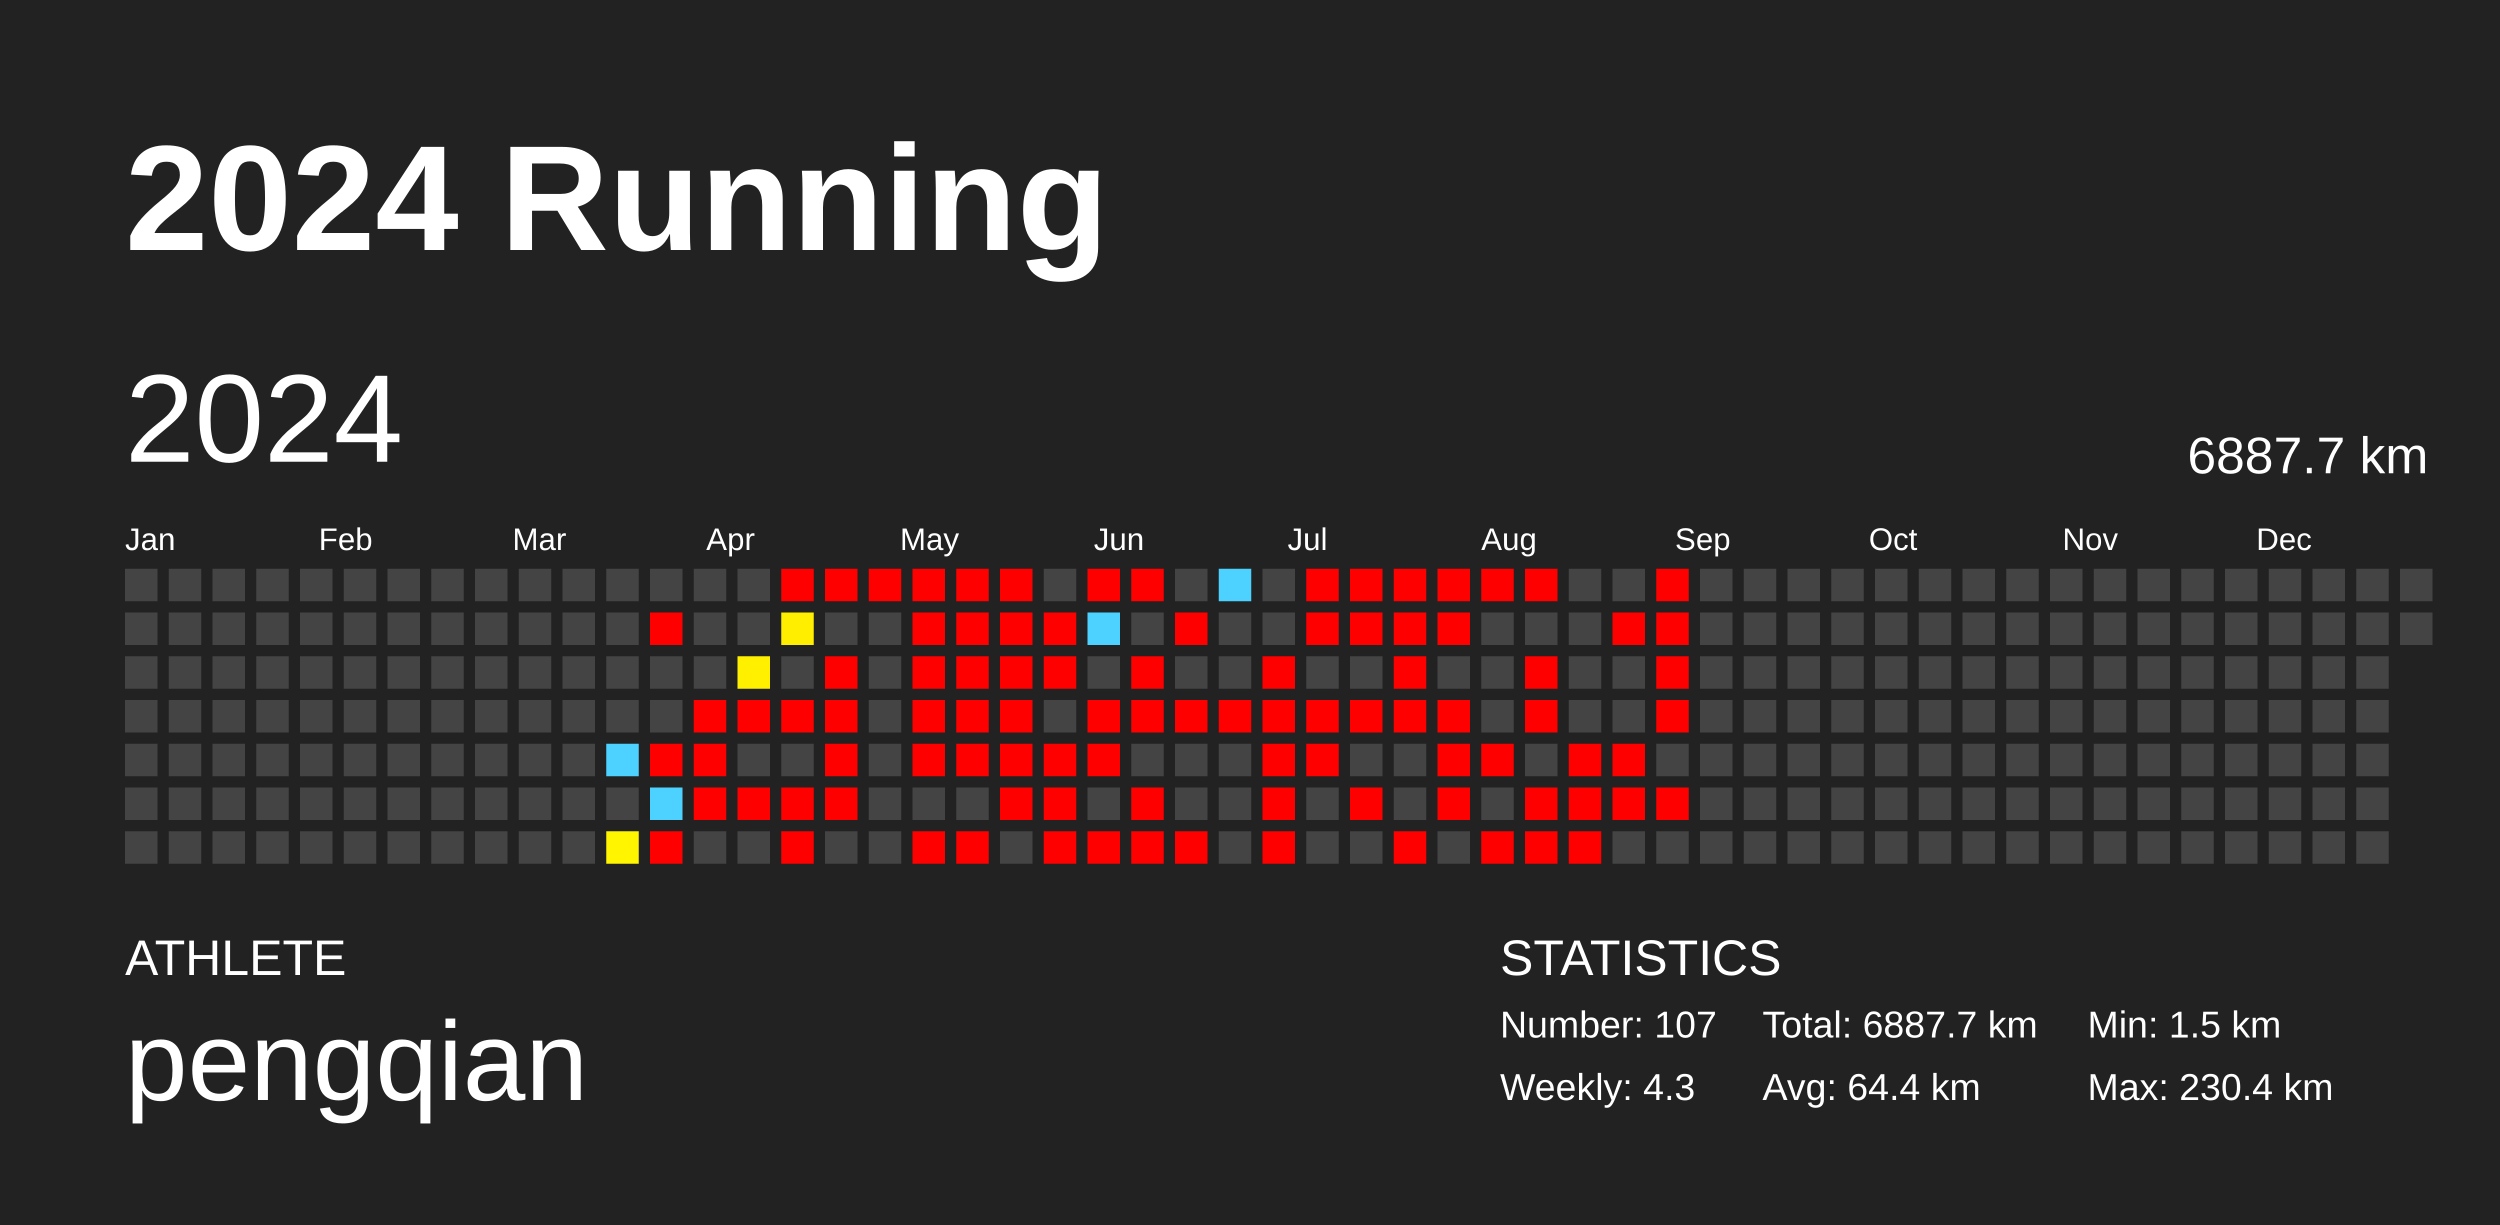
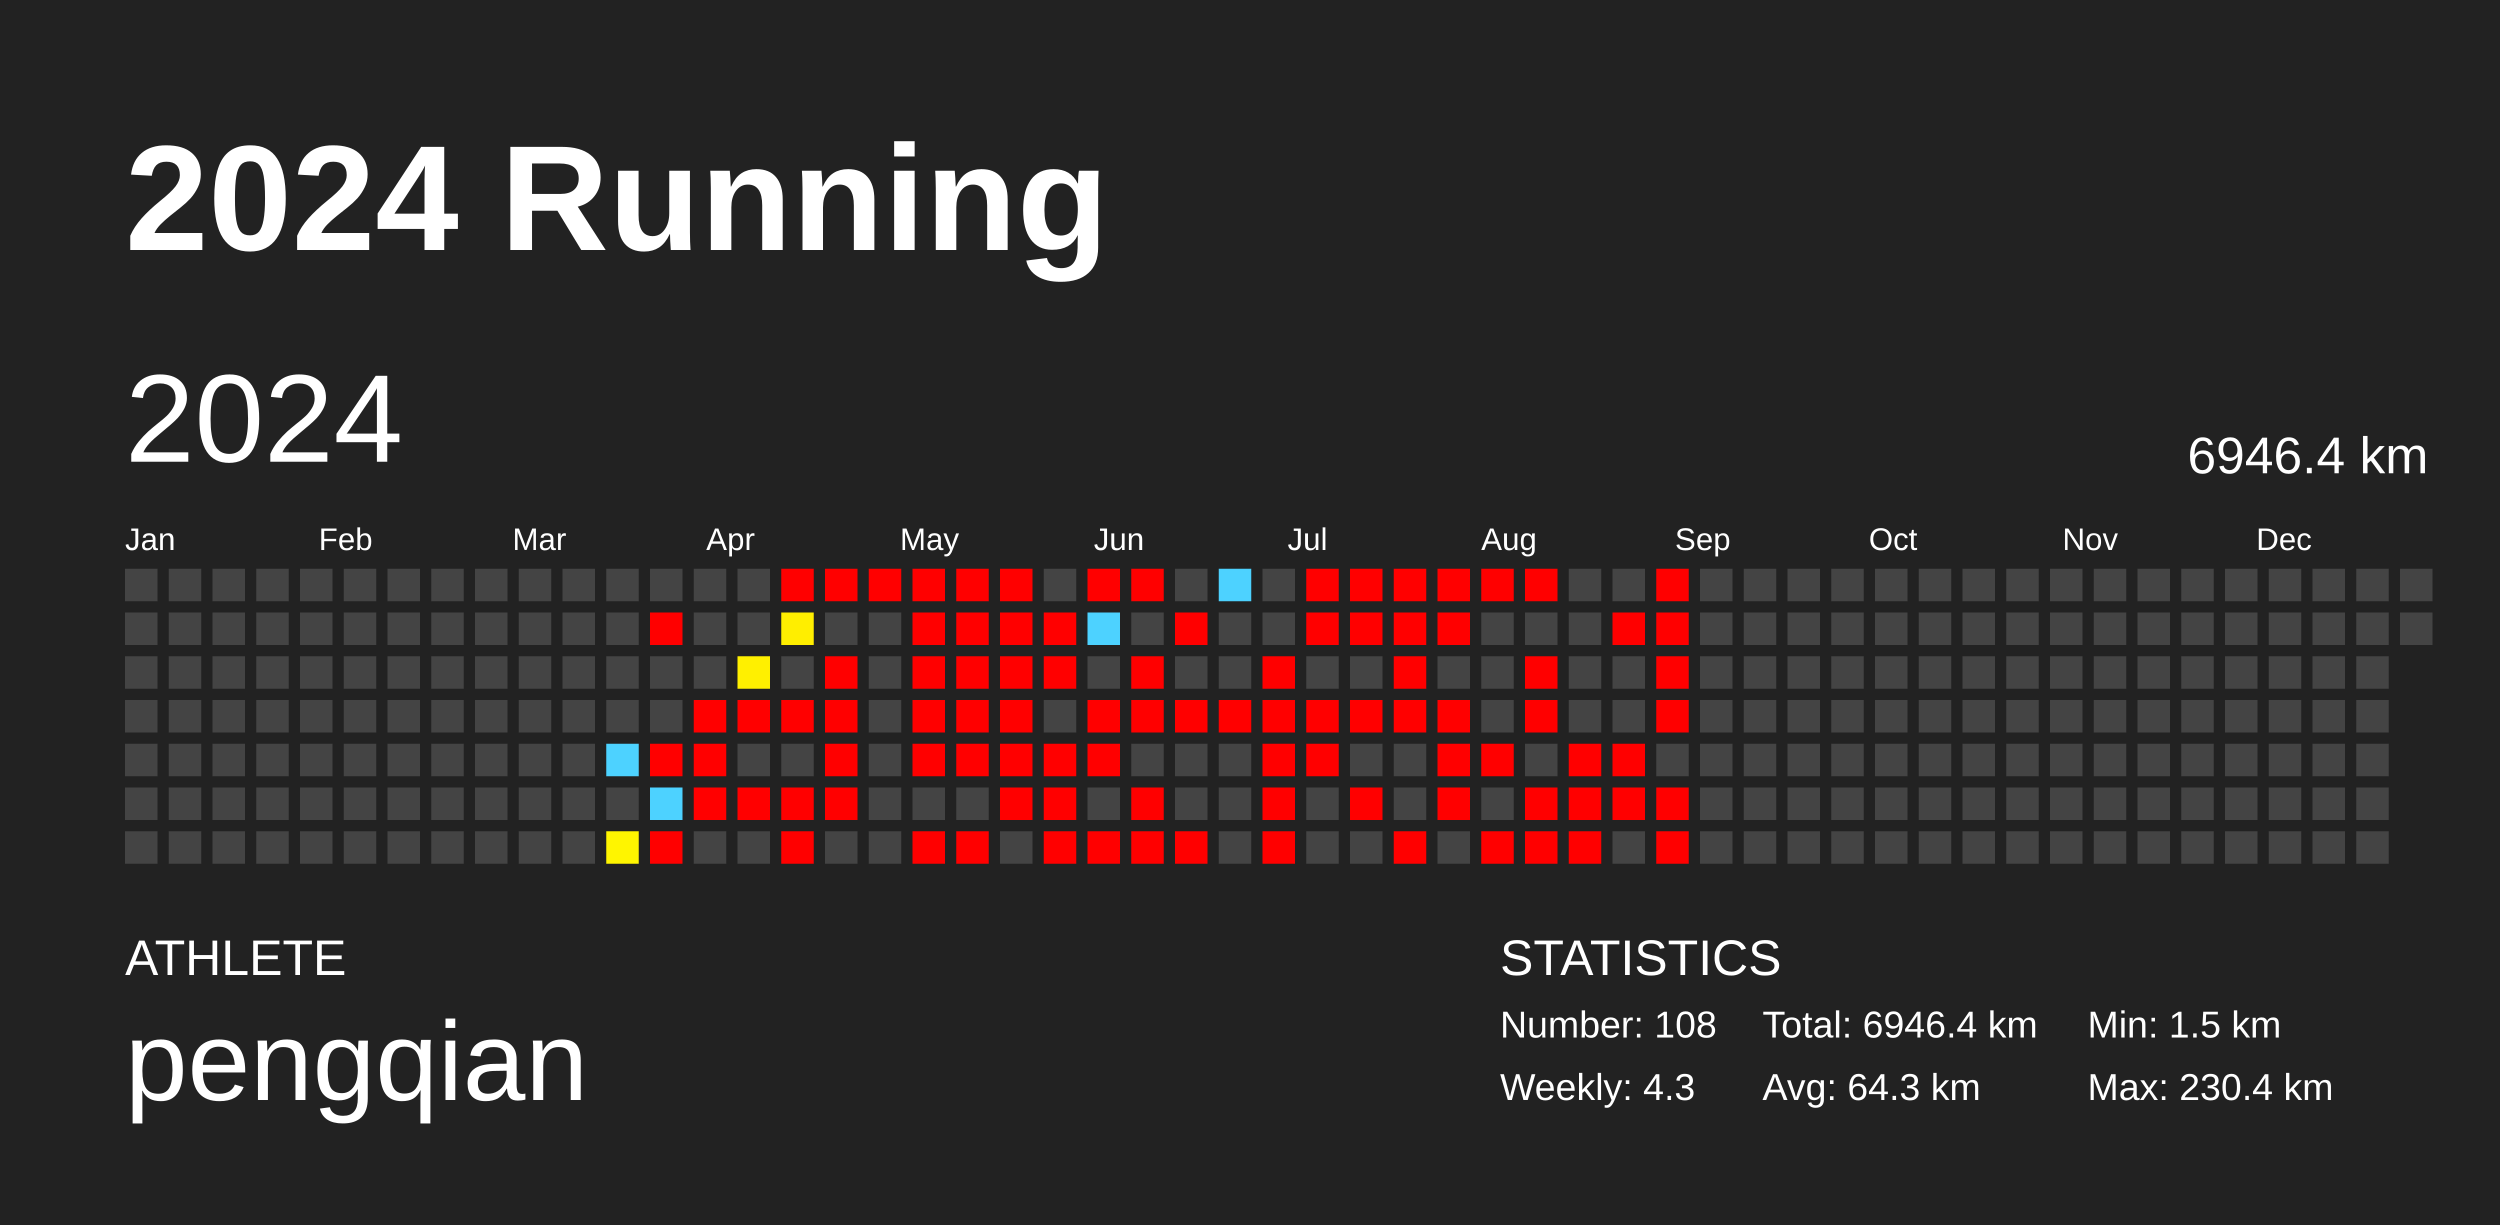
<svg xmlns="http://www.w3.org/2000/svg" baseProfile="full" height="98mm" version="1.1" viewBox="0,0,200,98" width="200mm">
  <defs />
  <rect fill="#222222" height="98" width="200" x="0" y="0" />
  <text fill="#FFFFFF" style="font-size:12px; font-family:Arial; font-weight:bold;" x="10" y="20">2024 Running</text>
  <text fill="#FFFFFF" style="font-size:4px; font-family:Arial" x="10" y="78">ATHLETE</text>
  <text fill="#FFFFFF" style="font-size:9px; font-family:Arial" x="10" y="88">pengqian</text>
  <text fill="#FFFFFF" style="font-size:4px; font-family:Arial" x="120" y="78">STATISTICS</text>
-   <text fill="#FFFFFF" style="font-size:3px; font-family:Arial" x="120" y="83">Number: 107</text>
+   <text fill="#FFFFFF" style="font-size:3px; font-family:Arial" x="120" y="83">Number: 108</text>
  <text fill="#FFFFFF" style="font-size:3px; font-family:Arial" x="120" y="88">Weekly: 4.3</text>
-   <text fill="#FFFFFF" style="font-size:3px; font-family:Arial" x="141" y="83">Total: 6887.7 km</text>
-   <text fill="#FFFFFF" style="font-size:3px; font-family:Arial" x="141" y="88">Avg: 64.4 km</text>
+   <text fill="#FFFFFF" style="font-size:3px; font-family:Arial" x="141" y="83">Total: 6946.4 km</text>
+   <text fill="#FFFFFF" style="font-size:3px; font-family:Arial" x="141" y="88">Avg: 64.3 km</text>
  <text fill="#FFFFFF" style="font-size:3px; font-family:Arial" x="167" y="83">Min: 1.5 km</text>
  <text fill="#FFFFFF" style="font-size:3px; font-family:Arial" x="167" y="88">Max: 230.4 km</text>
  <text dominant-baseline="hanging" fill="#FFFFFF" style="font-size:10.0px; font-family:Arial;" x="10" y="30">2024</text>
-   <text dominant-baseline="hanging" fill="#FFFFFF" style="font-size:4.125px; font-family:Arial;" x="175" y="35">6887.7 km</text>
+   <text dominant-baseline="hanging" fill="#FFFFFF" style="font-size:4.125px; font-family:Arial;" x="175" y="35">6946.4 km</text>
  <text fill="#FFFFFF" style="font-size:2.5px; font-family:Arial" x="10.0" y="44">Jan</text>
  <text fill="#FFFFFF" style="font-size:2.5px; font-family:Arial" x="25.5" y="44">Feb</text>
  <text fill="#FFFFFF" style="font-size:2.5px; font-family:Arial" x="41.0" y="44">Mar</text>
  <text fill="#FFFFFF" style="font-size:2.5px; font-family:Arial" x="56.5" y="44">Apr</text>
  <text fill="#FFFFFF" style="font-size:2.5px; font-family:Arial" x="72.0" y="44">May</text>
  <text fill="#FFFFFF" style="font-size:2.5px; font-family:Arial" x="87.5" y="44">Jun</text>
  <text fill="#FFFFFF" style="font-size:2.5px; font-family:Arial" x="103.0" y="44">Jul</text>
  <text fill="#FFFFFF" style="font-size:2.5px; font-family:Arial" x="118.5" y="44">Aug</text>
  <text fill="#FFFFFF" style="font-size:2.5px; font-family:Arial" x="134.0" y="44">Sep</text>
  <text fill="#FFFFFF" style="font-size:2.5px; font-family:Arial" x="149.5" y="44">Oct</text>
  <text fill="#FFFFFF" style="font-size:2.5px; font-family:Arial" x="165.0" y="44">Nov</text>
  <text fill="#FFFFFF" style="font-size:2.5px; font-family:Arial" x="180.5" y="44">Dec</text>
  <rect fill="#444444" height="2.6" width="2.6" x="10.0" y="45.5" />
  <rect fill="#444444" height="2.6" width="2.6" x="10.0" y="49.0" />
  <rect fill="#444444" height="2.6" width="2.6" x="10.0" y="52.5" />
  <rect fill="#444444" height="2.6" width="2.6" x="10.0" y="56.0" />
  <rect fill="#444444" height="2.6" width="2.6" x="10.0" y="59.5" />
  <rect fill="#444444" height="2.6" width="2.6" x="10.0" y="63.0" />
  <rect fill="#444444" height="2.6" width="2.6" x="10.0" y="66.5" />
  <rect fill="#444444" height="2.6" width="2.6" x="13.5" y="45.5" />
  <rect fill="#444444" height="2.6" width="2.6" x="13.5" y="49.0" />
  <rect fill="#444444" height="2.6" width="2.6" x="13.5" y="52.5" />
  <rect fill="#444444" height="2.6" width="2.6" x="13.5" y="56.0" />
  <rect fill="#444444" height="2.6" width="2.6" x="13.5" y="59.5" />
  <rect fill="#444444" height="2.6" width="2.6" x="13.5" y="63.0" />
  <rect fill="#444444" height="2.6" width="2.6" x="13.5" y="66.5" />
  <rect fill="#444444" height="2.6" width="2.6" x="17.0" y="45.5" />
  <rect fill="#444444" height="2.6" width="2.6" x="17.0" y="49.0" />
  <rect fill="#444444" height="2.6" width="2.6" x="17.0" y="52.5" />
  <rect fill="#444444" height="2.6" width="2.6" x="17.0" y="56.0" />
  <rect fill="#444444" height="2.6" width="2.6" x="17.0" y="59.5" />
  <rect fill="#444444" height="2.6" width="2.6" x="17.0" y="63.0" />
  <rect fill="#444444" height="2.6" width="2.6" x="17.0" y="66.5" />
  <rect fill="#444444" height="2.6" width="2.6" x="20.5" y="45.5" />
  <rect fill="#444444" height="2.6" width="2.6" x="20.5" y="49.0" />
  <rect fill="#444444" height="2.6" width="2.6" x="20.5" y="52.5" />
  <rect fill="#444444" height="2.6" width="2.6" x="20.5" y="56.0" />
  <rect fill="#444444" height="2.6" width="2.6" x="20.5" y="59.5" />
  <rect fill="#444444" height="2.6" width="2.6" x="20.5" y="63.0" />
  <rect fill="#444444" height="2.6" width="2.6" x="20.5" y="66.5" />
  <rect fill="#444444" height="2.6" width="2.6" x="24.0" y="45.5" />
  <rect fill="#444444" height="2.6" width="2.6" x="24.0" y="49.0" />
  <rect fill="#444444" height="2.6" width="2.6" x="24.0" y="52.5" />
  <rect fill="#444444" height="2.6" width="2.6" x="24.0" y="56.0" />
  <rect fill="#444444" height="2.6" width="2.6" x="24.0" y="59.5" />
  <rect fill="#444444" height="2.6" width="2.6" x="24.0" y="63.0" />
  <rect fill="#444444" height="2.6" width="2.6" x="24.0" y="66.5" />
  <rect fill="#444444" height="2.6" width="2.6" x="27.5" y="45.5" />
  <rect fill="#444444" height="2.6" width="2.6" x="27.5" y="49.0" />
  <rect fill="#444444" height="2.6" width="2.6" x="27.5" y="52.5" />
  <rect fill="#444444" height="2.6" width="2.6" x="27.5" y="56.0" />
  <rect fill="#444444" height="2.6" width="2.6" x="27.5" y="59.5" />
  <rect fill="#444444" height="2.6" width="2.6" x="27.5" y="63.0" />
  <rect fill="#444444" height="2.6" width="2.6" x="27.5" y="66.5" />
  <rect fill="#444444" height="2.6" width="2.6" x="31.0" y="45.5" />
  <rect fill="#444444" height="2.6" width="2.6" x="31.0" y="49.0" />
  <rect fill="#444444" height="2.6" width="2.6" x="31.0" y="52.5" />
  <rect fill="#444444" height="2.6" width="2.6" x="31.0" y="56.0" />
  <rect fill="#444444" height="2.6" width="2.6" x="31.0" y="59.5" />
  <rect fill="#444444" height="2.6" width="2.6" x="31.0" y="63.0" />
  <rect fill="#444444" height="2.6" width="2.6" x="31.0" y="66.5" />
  <rect fill="#444444" height="2.6" width="2.6" x="34.5" y="45.5" />
  <rect fill="#444444" height="2.6" width="2.6" x="34.5" y="49.0" />
  <rect fill="#444444" height="2.6" width="2.6" x="34.5" y="52.5" />
  <rect fill="#444444" height="2.6" width="2.6" x="34.5" y="56.0" />
  <rect fill="#444444" height="2.6" width="2.6" x="34.5" y="59.5" />
  <rect fill="#444444" height="2.6" width="2.6" x="34.5" y="63.0" />
  <rect fill="#444444" height="2.6" width="2.6" x="34.5" y="66.5" />
  <rect fill="#444444" height="2.6" width="2.6" x="38.0" y="45.5" />
  <rect fill="#444444" height="2.6" width="2.6" x="38.0" y="49.0" />
  <rect fill="#444444" height="2.6" width="2.6" x="38.0" y="52.5" />
  <rect fill="#444444" height="2.6" width="2.6" x="38.0" y="56.0" />
  <rect fill="#444444" height="2.6" width="2.6" x="38.0" y="59.5" />
  <rect fill="#444444" height="2.6" width="2.6" x="38.0" y="63.0" />
  <rect fill="#444444" height="2.6" width="2.6" x="38.0" y="66.5" />
  <rect fill="#444444" height="2.6" width="2.6" x="41.5" y="45.5" />
  <rect fill="#444444" height="2.6" width="2.6" x="41.5" y="49.0" />
  <rect fill="#444444" height="2.6" width="2.6" x="41.5" y="52.5" />
  <rect fill="#444444" height="2.6" width="2.6" x="41.5" y="56.0" />
  <rect fill="#444444" height="2.6" width="2.6" x="41.5" y="59.5" />
  <rect fill="#444444" height="2.6" width="2.6" x="41.5" y="63.0" />
  <rect fill="#444444" height="2.6" width="2.6" x="41.5" y="66.5" />
  <rect fill="#444444" height="2.6" width="2.6" x="45.0" y="45.5" />
  <rect fill="#444444" height="2.6" width="2.6" x="45.0" y="49.0" />
  <rect fill="#444444" height="2.6" width="2.6" x="45.0" y="52.5" />
  <rect fill="#444444" height="2.6" width="2.6" x="45.0" y="56.0" />
  <rect fill="#444444" height="2.6" width="2.6" x="45.0" y="59.5" />
  <rect fill="#444444" height="2.6" width="2.6" x="45.0" y="63.0" />
  <rect fill="#444444" height="2.6" width="2.6" x="45.0" y="66.5" />
  <rect fill="#444444" height="2.6" width="2.6" x="48.5" y="45.5" />
  <rect fill="#444444" height="2.6" width="2.6" x="48.5" y="49.0" />
  <rect fill="#444444" height="2.6" width="2.6" x="48.5" y="52.5" />
  <rect fill="#444444" height="2.6" width="2.6" x="48.5" y="56.0" />
  <rect fill="#4dd2ff" height="2.6" width="2.6" x="48.5" y="59.5" />
  <rect fill="#444444" height="2.6" width="2.6" x="48.5" y="63.0" />
  <rect fill="#fff500" height="2.6" width="2.6" x="48.5" y="66.5" />
  <rect fill="#444444" height="2.6" width="2.6" x="52.0" y="45.5" />
  <rect fill="red" height="2.6" width="2.6" x="52.0" y="49.0" />
  <rect fill="#444444" height="2.6" width="2.6" x="52.0" y="52.5" />
  <rect fill="#444444" height="2.6" width="2.6" x="52.0" y="56.0" />
  <rect fill="red" height="2.6" width="2.6" x="52.0" y="59.5" />
  <rect fill="#4dd2ff" height="2.6" width="2.6" x="52.0" y="63.0" />
  <rect fill="red" height="2.6" width="2.6" x="52.0" y="66.5" />
  <rect fill="#444444" height="2.6" width="2.6" x="55.5" y="45.5" />
  <rect fill="#444444" height="2.6" width="2.6" x="55.5" y="49.0" />
  <rect fill="#444444" height="2.6" width="2.6" x="55.5" y="52.5" />
  <rect fill="red" height="2.6" width="2.6" x="55.5" y="56.0" />
  <rect fill="red" height="2.6" width="2.6" x="55.5" y="59.5" />
  <rect fill="red" height="2.6" width="2.6" x="55.5" y="63.0" />
  <rect fill="#444444" height="2.6" width="2.6" x="55.5" y="66.5" />
  <rect fill="#444444" height="2.6" width="2.6" x="59.0" y="45.5" />
  <rect fill="#444444" height="2.6" width="2.6" x="59.0" y="49.0" />
  <rect fill="#fff000" height="2.6" width="2.6" x="59.0" y="52.5" />
  <rect fill="red" height="2.6" width="2.6" x="59.0" y="56.0" />
  <rect fill="#444444" height="2.6" width="2.6" x="59.0" y="59.5" />
  <rect fill="red" height="2.6" width="2.6" x="59.0" y="63.0" />
  <rect fill="#444444" height="2.6" width="2.6" x="59.0" y="66.5" />
  <rect fill="red" height="2.6" width="2.6" x="62.5" y="45.5" />
  <rect fill="#ffee00" height="2.6" width="2.6" x="62.5" y="49.0" />
  <rect fill="#444444" height="2.6" width="2.6" x="62.5" y="52.5" />
  <rect fill="red" height="2.6" width="2.6" x="62.5" y="56.0" />
  <rect fill="#444444" height="2.6" width="2.6" x="62.5" y="59.5" />
  <rect fill="red" height="2.6" width="2.6" x="62.5" y="63.0" />
  <rect fill="red" height="2.6" width="2.6" x="62.5" y="66.5" />
  <rect fill="red" height="2.6" width="2.6" x="66.0" y="45.5" />
  <rect fill="#444444" height="2.6" width="2.6" x="66.0" y="49.0" />
  <rect fill="red" height="2.6" width="2.6" x="66.0" y="52.5" />
  <rect fill="red" height="2.6" width="2.6" x="66.0" y="56.0" />
  <rect fill="red" height="2.6" width="2.6" x="66.0" y="59.5" />
  <rect fill="red" height="2.6" width="2.6" x="66.0" y="63.0" />
  <rect fill="#444444" height="2.6" width="2.6" x="66.0" y="66.5" />
  <rect fill="red" height="2.6" width="2.6" x="69.5" y="45.5" />
  <rect fill="#444444" height="2.6" width="2.6" x="69.5" y="49.0" />
  <rect fill="#444444" height="2.6" width="2.6" x="69.5" y="52.5" />
  <rect fill="#444444" height="2.6" width="2.6" x="69.5" y="56.0" />
  <rect fill="#444444" height="2.6" width="2.6" x="69.5" y="59.5" />
  <rect fill="#444444" height="2.6" width="2.6" x="69.5" y="63.0" />
  <rect fill="#444444" height="2.6" width="2.6" x="69.5" y="66.5" />
  <rect fill="red" height="2.6" width="2.6" x="73.0" y="45.5" />
  <rect fill="red" height="2.6" width="2.6" x="73.0" y="49.0" />
  <rect fill="red" height="2.6" width="2.6" x="73.0" y="52.5" />
  <rect fill="red" height="2.6" width="2.6" x="73.0" y="56.0" />
  <rect fill="red" height="2.6" width="2.6" x="73.0" y="59.5" />
  <rect fill="#444444" height="2.6" width="2.6" x="73.0" y="63.0" />
  <rect fill="red" height="2.6" width="2.6" x="73.0" y="66.5" />
  <rect fill="red" height="2.6" width="2.6" x="76.5" y="45.5" />
  <rect fill="red" height="2.6" width="2.6" x="76.5" y="49.0" />
  <rect fill="red" height="2.6" width="2.6" x="76.5" y="52.5" />
  <rect fill="red" height="2.6" width="2.6" x="76.5" y="56.0" />
  <rect fill="red" height="2.6" width="2.6" x="76.5" y="59.5" />
  <rect fill="#444444" height="2.6" width="2.6" x="76.5" y="63.0" />
  <rect fill="red" height="2.6" width="2.6" x="76.5" y="66.5" />
  <rect fill="red" height="2.6" width="2.6" x="80.0" y="45.5" />
  <rect fill="red" height="2.6" width="2.6" x="80.0" y="49.0" />
  <rect fill="red" height="2.6" width="2.6" x="80.0" y="52.5" />
  <rect fill="red" height="2.6" width="2.6" x="80.0" y="56.0" />
  <rect fill="red" height="2.6" width="2.6" x="80.0" y="59.5" />
  <rect fill="red" height="2.6" width="2.6" x="80.0" y="63.0" />
  <rect fill="#444444" height="2.6" width="2.6" x="80.0" y="66.5" />
  <rect fill="#444444" height="2.6" width="2.6" x="83.5" y="45.5" />
  <rect fill="red" height="2.6" width="2.6" x="83.5" y="49.0" />
  <rect fill="red" height="2.6" width="2.6" x="83.5" y="52.5" />
  <rect fill="#444444" height="2.6" width="2.6" x="83.5" y="56.0" />
  <rect fill="red" height="2.6" width="2.6" x="83.5" y="59.5" />
  <rect fill="red" height="2.6" width="2.6" x="83.5" y="63.0" />
  <rect fill="red" height="2.6" width="2.6" x="83.5" y="66.5" />
  <rect fill="red" height="2.6" width="2.6" x="87.0" y="45.5" />
  <rect fill="#4dd2ff" height="2.6" width="2.6" x="87.0" y="49.0" />
  <rect fill="#444444" height="2.6" width="2.6" x="87.0" y="52.5" />
  <rect fill="red" height="2.6" width="2.6" x="87.0" y="56.0" />
  <rect fill="red" height="2.6" width="2.6" x="87.0" y="59.5" />
  <rect fill="#444444" height="2.6" width="2.6" x="87.0" y="63.0" />
  <rect fill="red" height="2.6" width="2.6" x="87.0" y="66.5" />
  <rect fill="red" height="2.6" width="2.6" x="90.5" y="45.5" />
  <rect fill="#444444" height="2.6" width="2.6" x="90.5" y="49.0" />
  <rect fill="red" height="2.6" width="2.6" x="90.5" y="52.5" />
  <rect fill="red" height="2.6" width="2.6" x="90.5" y="56.0" />
  <rect fill="#444444" height="2.6" width="2.6" x="90.5" y="59.5" />
  <rect fill="red" height="2.6" width="2.6" x="90.5" y="63.0" />
  <rect fill="red" height="2.6" width="2.6" x="90.5" y="66.5" />
  <rect fill="#444444" height="2.6" width="2.6" x="94.0" y="45.5" />
  <rect fill="red" height="2.6" width="2.6" x="94.0" y="49.0" />
  <rect fill="#444444" height="2.6" width="2.6" x="94.0" y="52.5" />
  <rect fill="red" height="2.6" width="2.6" x="94.0" y="56.0" />
  <rect fill="#444444" height="2.6" width="2.6" x="94.0" y="59.5" />
  <rect fill="#444444" height="2.6" width="2.6" x="94.0" y="63.0" />
  <rect fill="red" height="2.6" width="2.6" x="94.0" y="66.5" />
  <rect fill="#4dd2ff" height="2.6" width="2.6" x="97.5" y="45.5" />
  <rect fill="#444444" height="2.6" width="2.6" x="97.5" y="49.0" />
  <rect fill="#444444" height="2.6" width="2.6" x="97.5" y="52.5" />
  <rect fill="red" height="2.6" width="2.6" x="97.5" y="56.0" />
  <rect fill="#444444" height="2.6" width="2.6" x="97.5" y="59.5" />
  <rect fill="#444444" height="2.6" width="2.6" x="97.5" y="63.0" />
  <rect fill="#444444" height="2.6" width="2.6" x="97.5" y="66.5" />
  <rect fill="#444444" height="2.6" width="2.6" x="101.0" y="45.5" />
  <rect fill="#444444" height="2.6" width="2.6" x="101.0" y="49.0" />
  <rect fill="red" height="2.6" width="2.6" x="101.0" y="52.5" />
  <rect fill="red" height="2.6" width="2.6" x="101.0" y="56.0" />
  <rect fill="red" height="2.6" width="2.6" x="101.0" y="59.5" />
  <rect fill="red" height="2.6" width="2.6" x="101.0" y="63.0" />
  <rect fill="red" height="2.6" width="2.6" x="101.0" y="66.5" />
  <rect fill="red" height="2.6" width="2.6" x="104.5" y="45.5" />
  <rect fill="red" height="2.6" width="2.6" x="104.5" y="49.0" />
  <rect fill="#444444" height="2.6" width="2.6" x="104.5" y="52.5" />
  <rect fill="red" height="2.6" width="2.6" x="104.5" y="56.0" />
  <rect fill="red" height="2.6" width="2.6" x="104.5" y="59.5" />
  <rect fill="#444444" height="2.6" width="2.6" x="104.5" y="63.0" />
  <rect fill="#444444" height="2.6" width="2.6" x="104.5" y="66.5" />
  <rect fill="red" height="2.6" width="2.6" x="108.0" y="45.5" />
  <rect fill="red" height="2.6" width="2.6" x="108.0" y="49.0" />
  <rect fill="#444444" height="2.6" width="2.6" x="108.0" y="52.5" />
  <rect fill="red" height="2.6" width="2.6" x="108.0" y="56.0" />
  <rect fill="#444444" height="2.6" width="2.6" x="108.0" y="59.5" />
  <rect fill="red" height="2.6" width="2.6" x="108.0" y="63.0" />
  <rect fill="#444444" height="2.6" width="2.6" x="108.0" y="66.5" />
  <rect fill="red" height="2.6" width="2.6" x="111.5" y="45.5" />
  <rect fill="red" height="2.6" width="2.6" x="111.5" y="49.0" />
  <rect fill="red" height="2.6" width="2.6" x="111.5" y="52.5" />
  <rect fill="red" height="2.6" width="2.6" x="111.5" y="56.0" />
  <rect fill="#444444" height="2.6" width="2.6" x="111.5" y="59.5" />
  <rect fill="#444444" height="2.6" width="2.6" x="111.5" y="63.0" />
  <rect fill="red" height="2.6" width="2.6" x="111.5" y="66.5" />
  <rect fill="red" height="2.6" width="2.6" x="115.0" y="45.5" />
  <rect fill="red" height="2.6" width="2.6" x="115.0" y="49.0" />
  <rect fill="#444444" height="2.6" width="2.6" x="115.0" y="52.5" />
  <rect fill="red" height="2.6" width="2.6" x="115.0" y="56.0" />
  <rect fill="red" height="2.6" width="2.6" x="115.0" y="59.5" />
  <rect fill="red" height="2.6" width="2.6" x="115.0" y="63.0" />
  <rect fill="#444444" height="2.6" width="2.6" x="115.0" y="66.5" />
  <rect fill="red" height="2.6" width="2.6" x="118.5" y="45.5" />
  <rect fill="#444444" height="2.6" width="2.6" x="118.5" y="49.0" />
  <rect fill="#444444" height="2.6" width="2.6" x="118.5" y="52.5" />
  <rect fill="#444444" height="2.6" width="2.6" x="118.5" y="56.0" />
  <rect fill="red" height="2.6" width="2.6" x="118.5" y="59.5" />
  <rect fill="#444444" height="2.6" width="2.6" x="118.5" y="63.0" />
  <rect fill="red" height="2.6" width="2.6" x="118.5" y="66.5" />
  <rect fill="red" height="2.6" width="2.6" x="122.0" y="45.5" />
  <rect fill="#444444" height="2.6" width="2.6" x="122.0" y="49.0" />
  <rect fill="red" height="2.6" width="2.6" x="122.0" y="52.5" />
  <rect fill="red" height="2.6" width="2.6" x="122.0" y="56.0" />
  <rect fill="#444444" height="2.6" width="2.6" x="122.0" y="59.5" />
  <rect fill="red" height="2.6" width="2.6" x="122.0" y="63.0" />
  <rect fill="red" height="2.6" width="2.6" x="122.0" y="66.5" />
  <rect fill="#444444" height="2.6" width="2.6" x="125.5" y="45.5" />
  <rect fill="#444444" height="2.6" width="2.6" x="125.5" y="49.0" />
  <rect fill="#444444" height="2.6" width="2.6" x="125.5" y="52.5" />
  <rect fill="#444444" height="2.6" width="2.6" x="125.5" y="56.0" />
  <rect fill="red" height="2.6" width="2.6" x="125.5" y="59.5" />
  <rect fill="red" height="2.6" width="2.6" x="125.5" y="63.0" />
  <rect fill="red" height="2.6" width="2.6" x="125.5" y="66.5" />
  <rect fill="#444444" height="2.6" width="2.6" x="129.0" y="45.5" />
  <rect fill="red" height="2.6" width="2.6" x="129.0" y="49.0" />
  <rect fill="#444444" height="2.6" width="2.6" x="129.0" y="52.5" />
  <rect fill="#444444" height="2.6" width="2.6" x="129.0" y="56.0" />
  <rect fill="red" height="2.6" width="2.6" x="129.0" y="59.5" />
  <rect fill="red" height="2.6" width="2.6" x="129.0" y="63.0" />
  <rect fill="#444444" height="2.6" width="2.6" x="129.0" y="66.5" />
  <rect fill="red" height="2.6" width="2.6" x="132.5" y="45.5" />
  <rect fill="red" height="2.6" width="2.6" x="132.5" y="49.0" />
  <rect fill="red" height="2.6" width="2.6" x="132.5" y="52.5" />
  <rect fill="red" height="2.6" width="2.6" x="132.5" y="56.0" />
  <rect fill="#444444" height="2.6" width="2.6" x="132.5" y="59.5" />
  <rect fill="red" height="2.6" width="2.6" x="132.5" y="63.0" />
-   <rect fill="#444444" height="2.6" width="2.6" x="132.5" y="66.5" />
+   <rect fill="red" height="2.6" width="2.6" x="132.5" y="66.5" />
  <rect fill="#444444" height="2.6" width="2.6" x="136.0" y="45.5" />
  <rect fill="#444444" height="2.6" width="2.6" x="136.0" y="49.0" />
  <rect fill="#444444" height="2.6" width="2.6" x="136.0" y="52.5" />
  <rect fill="#444444" height="2.6" width="2.6" x="136.0" y="56.0" />
  <rect fill="#444444" height="2.6" width="2.6" x="136.0" y="59.5" />
  <rect fill="#444444" height="2.6" width="2.6" x="136.0" y="63.0" />
  <rect fill="#444444" height="2.6" width="2.6" x="136.0" y="66.5" />
  <rect fill="#444444" height="2.6" width="2.6" x="139.5" y="45.5" />
  <rect fill="#444444" height="2.6" width="2.6" x="139.5" y="49.0" />
  <rect fill="#444444" height="2.6" width="2.6" x="139.5" y="52.5" />
  <rect fill="#444444" height="2.6" width="2.6" x="139.5" y="56.0" />
  <rect fill="#444444" height="2.6" width="2.6" x="139.5" y="59.5" />
  <rect fill="#444444" height="2.6" width="2.6" x="139.5" y="63.0" />
  <rect fill="#444444" height="2.6" width="2.6" x="139.5" y="66.5" />
  <rect fill="#444444" height="2.6" width="2.6" x="143.0" y="45.5" />
  <rect fill="#444444" height="2.6" width="2.6" x="143.0" y="49.0" />
  <rect fill="#444444" height="2.6" width="2.6" x="143.0" y="52.5" />
  <rect fill="#444444" height="2.6" width="2.6" x="143.0" y="56.0" />
  <rect fill="#444444" height="2.6" width="2.6" x="143.0" y="59.5" />
  <rect fill="#444444" height="2.6" width="2.6" x="143.0" y="63.0" />
  <rect fill="#444444" height="2.6" width="2.6" x="143.0" y="66.5" />
  <rect fill="#444444" height="2.6" width="2.6" x="146.5" y="45.5" />
  <rect fill="#444444" height="2.6" width="2.6" x="146.5" y="49.0" />
  <rect fill="#444444" height="2.6" width="2.6" x="146.5" y="52.5" />
  <rect fill="#444444" height="2.6" width="2.6" x="146.5" y="56.0" />
  <rect fill="#444444" height="2.6" width="2.6" x="146.5" y="59.5" />
  <rect fill="#444444" height="2.6" width="2.6" x="146.5" y="63.0" />
  <rect fill="#444444" height="2.6" width="2.6" x="146.5" y="66.5" />
  <rect fill="#444444" height="2.6" width="2.6" x="150.0" y="45.5" />
  <rect fill="#444444" height="2.6" width="2.6" x="150.0" y="49.0" />
  <rect fill="#444444" height="2.6" width="2.6" x="150.0" y="52.5" />
  <rect fill="#444444" height="2.6" width="2.6" x="150.0" y="56.0" />
  <rect fill="#444444" height="2.6" width="2.6" x="150.0" y="59.5" />
  <rect fill="#444444" height="2.6" width="2.6" x="150.0" y="63.0" />
  <rect fill="#444444" height="2.6" width="2.6" x="150.0" y="66.5" />
  <rect fill="#444444" height="2.6" width="2.6" x="153.5" y="45.5" />
  <rect fill="#444444" height="2.6" width="2.6" x="153.5" y="49.0" />
  <rect fill="#444444" height="2.6" width="2.6" x="153.5" y="52.5" />
  <rect fill="#444444" height="2.6" width="2.6" x="153.5" y="56.0" />
  <rect fill="#444444" height="2.6" width="2.6" x="153.5" y="59.5" />
  <rect fill="#444444" height="2.6" width="2.6" x="153.5" y="63.0" />
  <rect fill="#444444" height="2.6" width="2.6" x="153.5" y="66.5" />
  <rect fill="#444444" height="2.6" width="2.6" x="157.0" y="45.5" />
  <rect fill="#444444" height="2.6" width="2.6" x="157.0" y="49.0" />
  <rect fill="#444444" height="2.6" width="2.6" x="157.0" y="52.5" />
  <rect fill="#444444" height="2.6" width="2.6" x="157.0" y="56.0" />
  <rect fill="#444444" height="2.6" width="2.6" x="157.0" y="59.5" />
  <rect fill="#444444" height="2.6" width="2.6" x="157.0" y="63.0" />
  <rect fill="#444444" height="2.6" width="2.6" x="157.0" y="66.5" />
  <rect fill="#444444" height="2.6" width="2.6" x="160.5" y="45.5" />
  <rect fill="#444444" height="2.6" width="2.6" x="160.5" y="49.0" />
  <rect fill="#444444" height="2.6" width="2.6" x="160.5" y="52.5" />
  <rect fill="#444444" height="2.6" width="2.6" x="160.5" y="56.0" />
  <rect fill="#444444" height="2.6" width="2.6" x="160.5" y="59.5" />
  <rect fill="#444444" height="2.6" width="2.6" x="160.5" y="63.0" />
  <rect fill="#444444" height="2.6" width="2.6" x="160.5" y="66.5" />
  <rect fill="#444444" height="2.6" width="2.6" x="164.0" y="45.5" />
  <rect fill="#444444" height="2.6" width="2.6" x="164.0" y="49.0" />
  <rect fill="#444444" height="2.6" width="2.6" x="164.0" y="52.5" />
  <rect fill="#444444" height="2.6" width="2.6" x="164.0" y="56.0" />
  <rect fill="#444444" height="2.6" width="2.6" x="164.0" y="59.5" />
  <rect fill="#444444" height="2.6" width="2.6" x="164.0" y="63.0" />
  <rect fill="#444444" height="2.6" width="2.6" x="164.0" y="66.5" />
  <rect fill="#444444" height="2.6" width="2.6" x="167.5" y="45.5" />
  <rect fill="#444444" height="2.6" width="2.6" x="167.5" y="49.0" />
  <rect fill="#444444" height="2.6" width="2.6" x="167.5" y="52.5" />
  <rect fill="#444444" height="2.6" width="2.6" x="167.5" y="56.0" />
  <rect fill="#444444" height="2.6" width="2.6" x="167.5" y="59.5" />
  <rect fill="#444444" height="2.6" width="2.6" x="167.5" y="63.0" />
  <rect fill="#444444" height="2.6" width="2.6" x="167.5" y="66.5" />
  <rect fill="#444444" height="2.6" width="2.6" x="171.0" y="45.5" />
  <rect fill="#444444" height="2.6" width="2.6" x="171.0" y="49.0" />
  <rect fill="#444444" height="2.6" width="2.6" x="171.0" y="52.5" />
  <rect fill="#444444" height="2.6" width="2.6" x="171.0" y="56.0" />
  <rect fill="#444444" height="2.6" width="2.6" x="171.0" y="59.5" />
  <rect fill="#444444" height="2.6" width="2.6" x="171.0" y="63.0" />
  <rect fill="#444444" height="2.6" width="2.6" x="171.0" y="66.5" />
  <rect fill="#444444" height="2.6" width="2.6" x="174.5" y="45.5" />
  <rect fill="#444444" height="2.6" width="2.6" x="174.5" y="49.0" />
  <rect fill="#444444" height="2.6" width="2.6" x="174.5" y="52.5" />
  <rect fill="#444444" height="2.6" width="2.6" x="174.5" y="56.0" />
  <rect fill="#444444" height="2.6" width="2.6" x="174.5" y="59.5" />
  <rect fill="#444444" height="2.6" width="2.6" x="174.5" y="63.0" />
  <rect fill="#444444" height="2.6" width="2.6" x="174.5" y="66.5" />
  <rect fill="#444444" height="2.6" width="2.6" x="178.0" y="45.5" />
  <rect fill="#444444" height="2.6" width="2.6" x="178.0" y="49.0" />
  <rect fill="#444444" height="2.6" width="2.6" x="178.0" y="52.5" />
  <rect fill="#444444" height="2.6" width="2.6" x="178.0" y="56.0" />
  <rect fill="#444444" height="2.6" width="2.6" x="178.0" y="59.5" />
  <rect fill="#444444" height="2.6" width="2.6" x="178.0" y="63.0" />
  <rect fill="#444444" height="2.6" width="2.6" x="178.0" y="66.5" />
  <rect fill="#444444" height="2.6" width="2.6" x="181.5" y="45.5" />
  <rect fill="#444444" height="2.6" width="2.6" x="181.5" y="49.0" />
  <rect fill="#444444" height="2.6" width="2.6" x="181.5" y="52.5" />
  <rect fill="#444444" height="2.6" width="2.6" x="181.5" y="56.0" />
  <rect fill="#444444" height="2.6" width="2.6" x="181.5" y="59.5" />
  <rect fill="#444444" height="2.6" width="2.6" x="181.5" y="63.0" />
  <rect fill="#444444" height="2.6" width="2.6" x="181.5" y="66.5" />
  <rect fill="#444444" height="2.6" width="2.6" x="185.0" y="45.5" />
  <rect fill="#444444" height="2.6" width="2.6" x="185.0" y="49.0" />
  <rect fill="#444444" height="2.6" width="2.6" x="185.0" y="52.5" />
  <rect fill="#444444" height="2.6" width="2.6" x="185.0" y="56.0" />
  <rect fill="#444444" height="2.6" width="2.6" x="185.0" y="59.5" />
  <rect fill="#444444" height="2.6" width="2.6" x="185.0" y="63.0" />
  <rect fill="#444444" height="2.6" width="2.6" x="185.0" y="66.5" />
  <rect fill="#444444" height="2.6" width="2.6" x="188.5" y="45.5" />
  <rect fill="#444444" height="2.6" width="2.6" x="188.5" y="49.0" />
  <rect fill="#444444" height="2.6" width="2.6" x="188.5" y="52.5" />
  <rect fill="#444444" height="2.6" width="2.6" x="188.5" y="56.0" />
  <rect fill="#444444" height="2.6" width="2.6" x="188.5" y="59.5" />
  <rect fill="#444444" height="2.6" width="2.6" x="188.5" y="63.0" />
  <rect fill="#444444" height="2.6" width="2.6" x="188.5" y="66.5" />
  <rect fill="#444444" height="2.6" width="2.6" x="192.0" y="45.5" />
  <rect fill="#444444" height="2.6" width="2.6" x="192.0" y="49.0" />
</svg>
